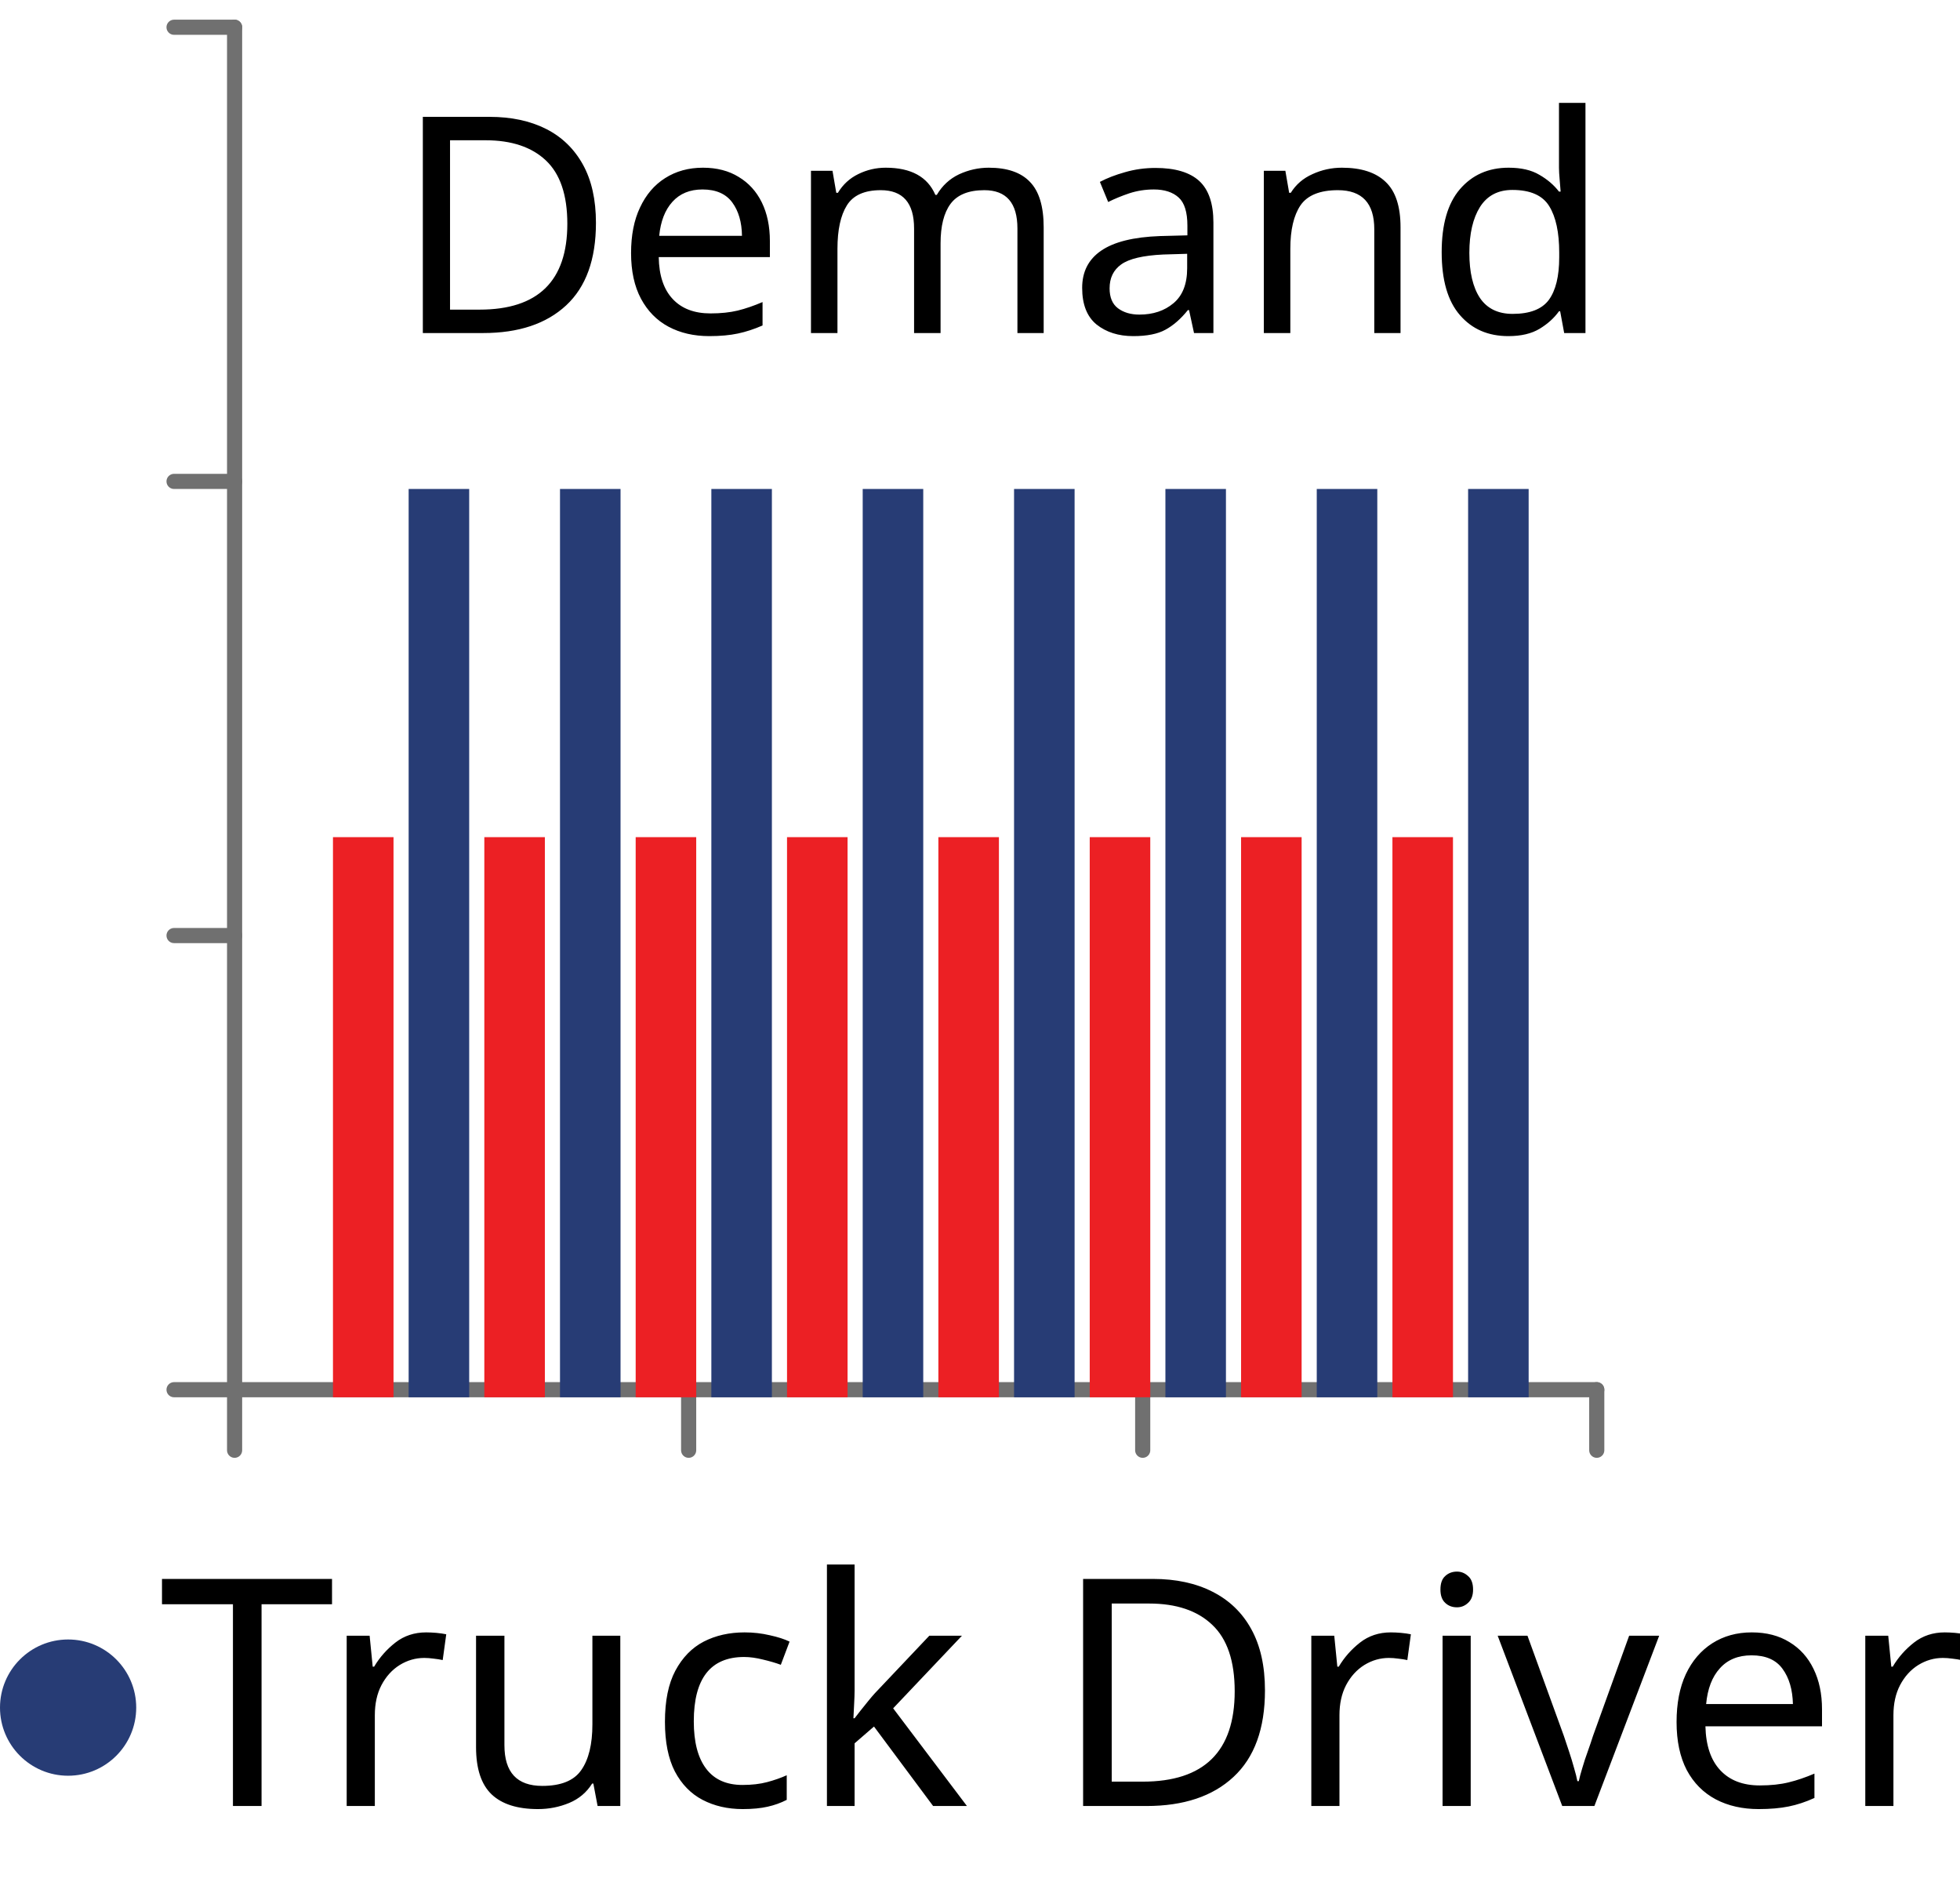
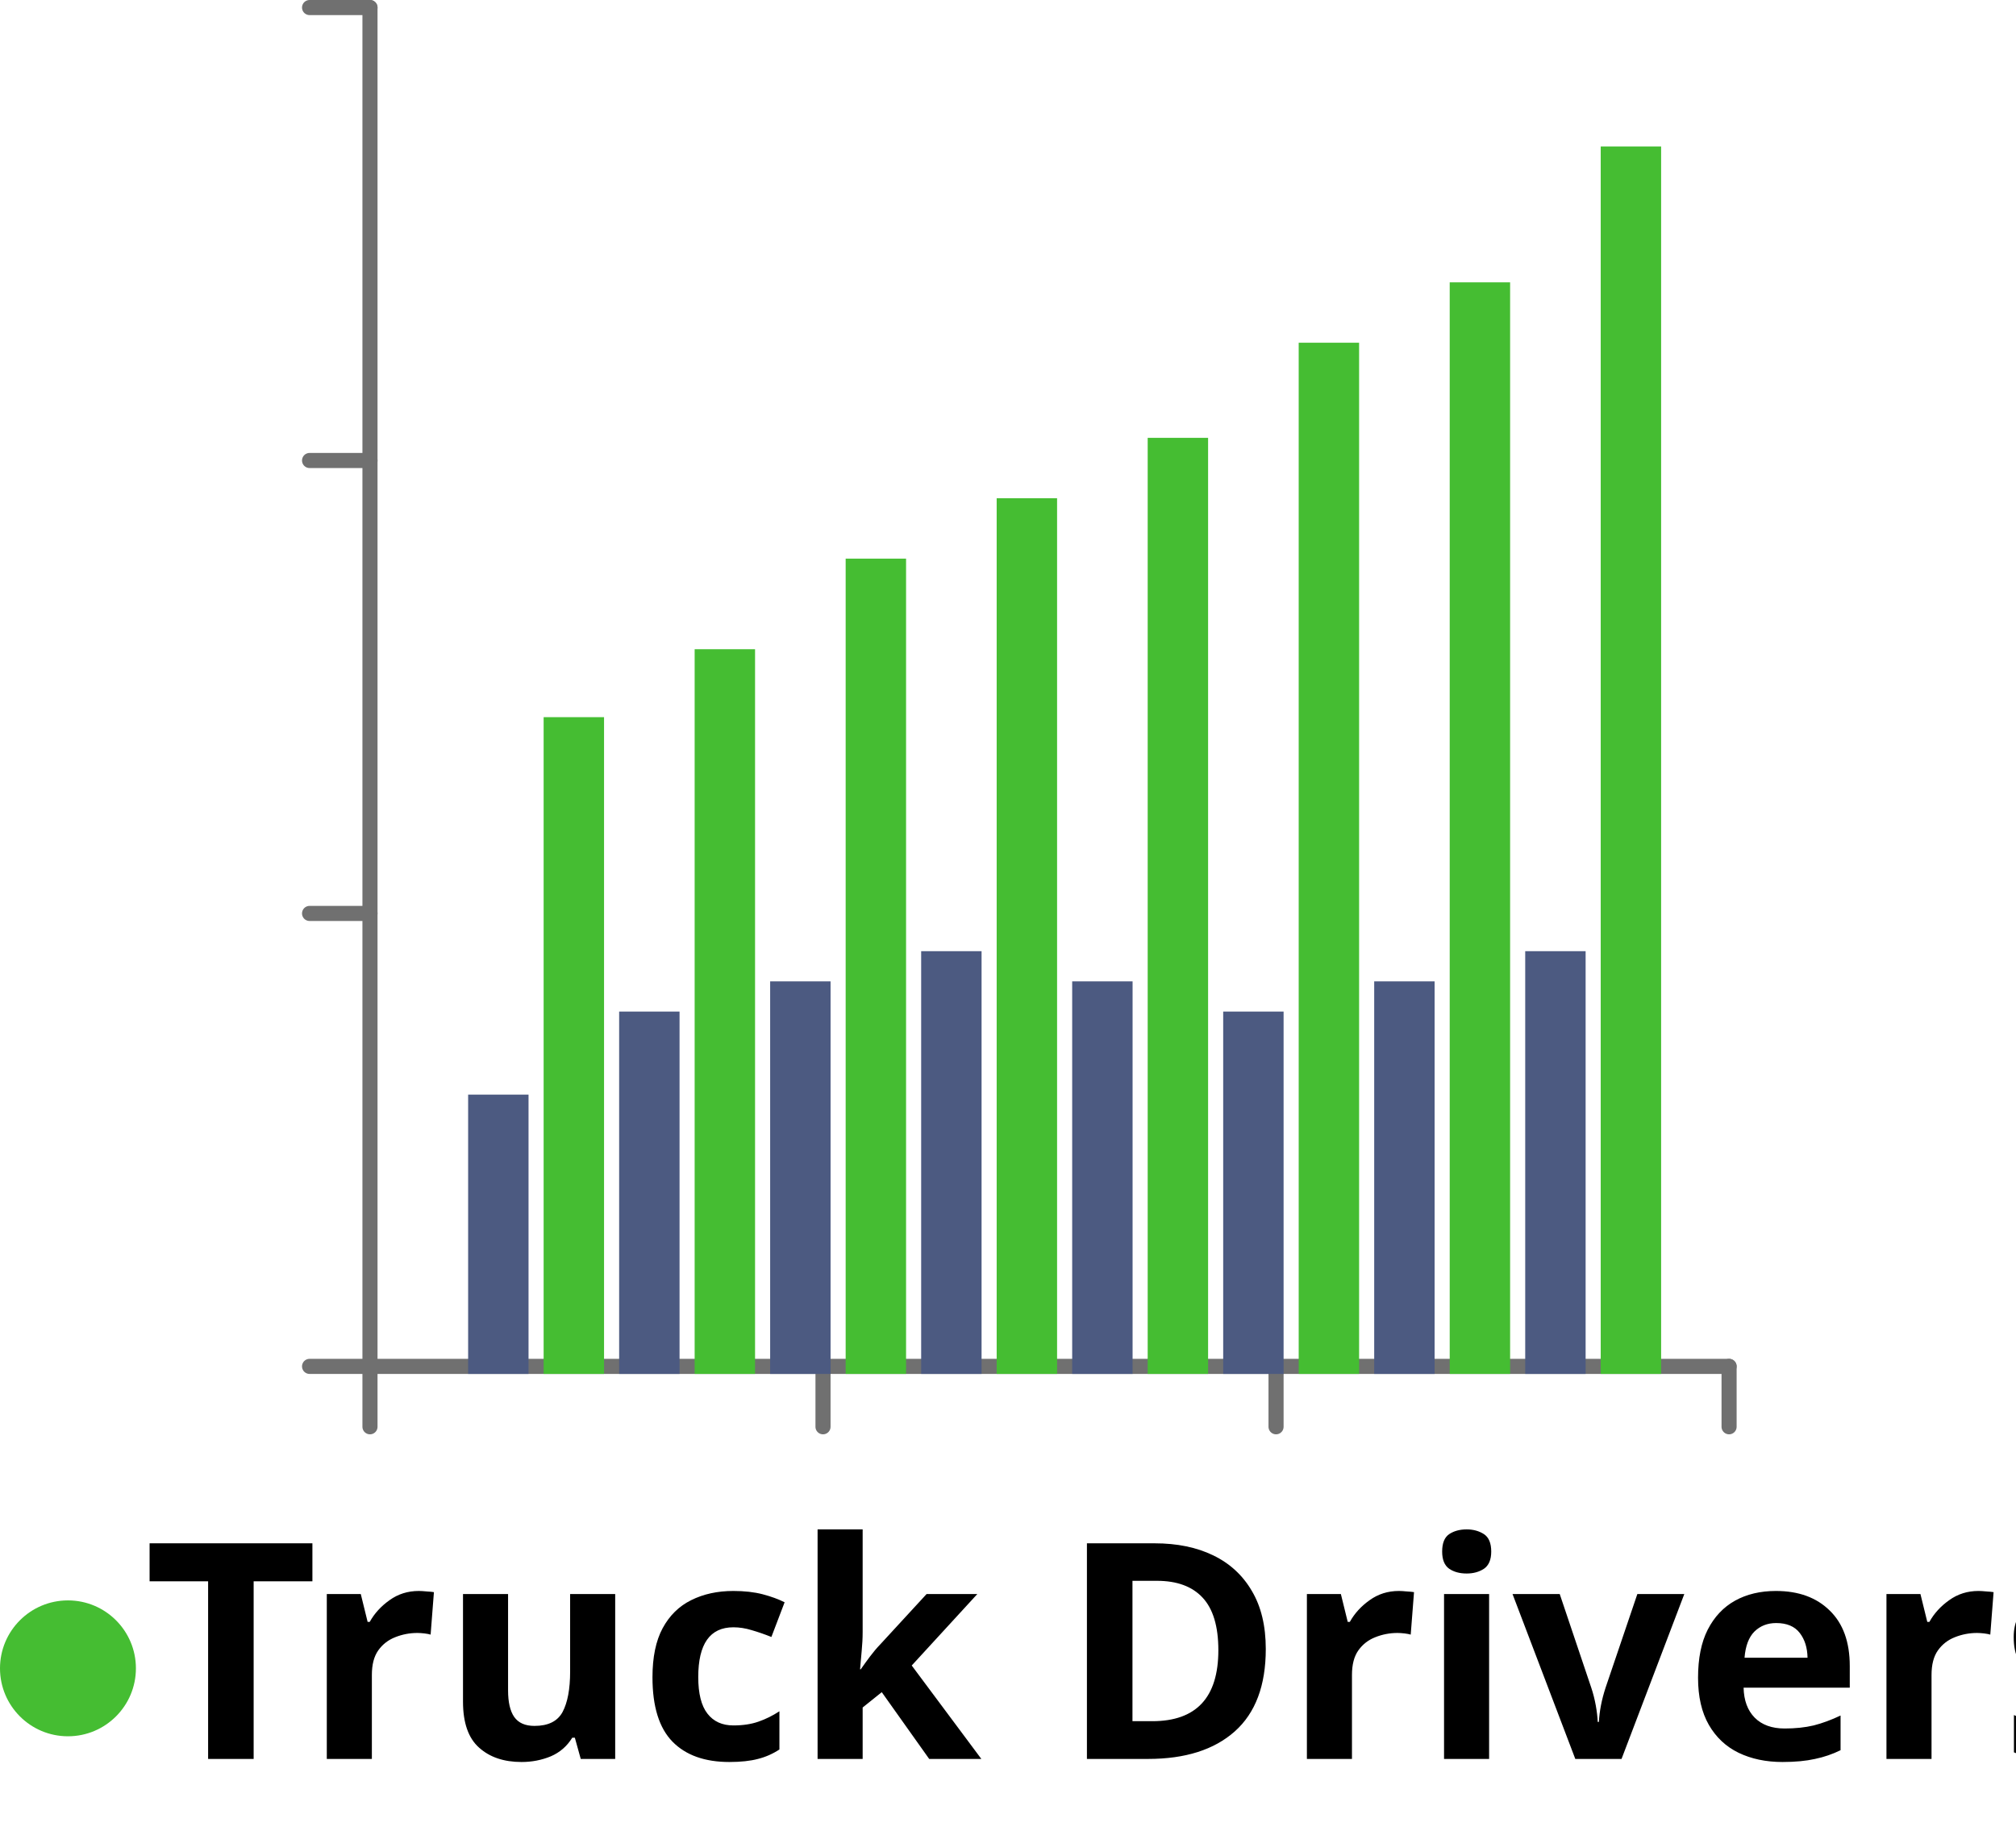
- <svg xmlns="http://www.w3.org/2000/svg" width="129.5" height="124.3" viewBox="0 0 129.5 124.3">
-   <g id="Group_16" data-name="Group 16" transform="translate(-802 -162.7)">
-     <line id="Line_1" data-name="Line 1" x2="94" transform="translate(813.5 254.5)" fill="none" stroke="#707070" stroke-linecap="round" stroke-width="1" />
-     <line id="Line_2" data-name="Line 2" y2="94" transform="translate(817.5 164.5)" fill="none" stroke="#707070" stroke-linecap="round" stroke-width="1" />
-     <line id="Line_3" data-name="Line 3" y2="4" transform="translate(847.5 254.5)" fill="none" stroke="#707070" stroke-linecap="round" stroke-width="1" />
-     <line id="Line_4" data-name="Line 4" y2="4" transform="translate(877.5 254.5)" fill="none" stroke="#707070" stroke-linecap="round" stroke-width="1" />
-     <line id="Line_5" data-name="Line 5" y2="4" transform="translate(817.5 224.5) rotate(90)" fill="none" stroke="#707070" stroke-linecap="round" stroke-width="1" />
-     <line id="Line_6" data-name="Line 6" y2="4" transform="translate(817.5 194.5) rotate(90)" fill="none" stroke="#707070" stroke-linecap="round" stroke-width="1" />
-     <line id="Line_7" data-name="Line 7" y2="4" transform="translate(817.5 164.5) rotate(90)" fill="none" stroke="#707070" stroke-linecap="round" stroke-width="1" />
-     <line id="Line_8" data-name="Line 8" y2="4" transform="translate(907.5 254.5)" fill="none" stroke="#707070" stroke-linecap="round" stroke-width="1" />
-     <g id="Group_11" data-name="Group 11" transform="translate(488.089 -724.85)">
-       <g id="Group_12" data-name="Group 12" transform="translate(306.411 964.15)">
-         <text id="Truck_Driver" data-name="Truck Driver" transform="translate(18 42.7)" font-size="21" font-family="SegoeUI, Segoe UI">
-           <tspan x="0" y="0">Truck Drivers</tspan>
-         </text>
+ <svg xmlns="http://www.w3.org/2000/svg" width="133.5" height="121.5" viewBox="0 0 133.5 121.5">
+   <g id="Group_1" data-name="Group 1" transform="translate(-623 -216.3)">
+     <g id="Group_16" data-name="Group 16" transform="translate(-170 52.3)">
+       <line id="Line_1" data-name="Line 1" x2="94" transform="translate(813.5 254.5)" fill="none" stroke="#707070" stroke-linecap="round" stroke-width="1" />
+       <line id="Line_2" data-name="Line 2" y2="94" transform="translate(817.5 164.5)" fill="none" stroke="#707070" stroke-linecap="round" stroke-width="1" />
+       <line id="Line_3" data-name="Line 3" y2="4" transform="translate(847.5 254.5)" fill="none" stroke="#707070" stroke-linecap="round" stroke-width="1" />
+       <line id="Line_4" data-name="Line 4" y2="4" transform="translate(877.5 254.5)" fill="none" stroke="#707070" stroke-linecap="round" stroke-width="1" />
+       <line id="Line_5" data-name="Line 5" y2="4" transform="translate(817.5 224.5) rotate(90)" fill="none" stroke="#707070" stroke-linecap="round" stroke-width="1" />
+       <line id="Line_6" data-name="Line 6" y2="4" transform="translate(817.5 194.5) rotate(90)" fill="none" stroke="#707070" stroke-linecap="round" stroke-width="1" />
+       <line id="Line_7" data-name="Line 7" y2="4" transform="translate(817.5 164.5) rotate(90)" fill="none" stroke="#707070" stroke-linecap="round" stroke-width="1" />
+       <line id="Line_8" data-name="Line 8" y2="4" transform="translate(907.5 254.5)" fill="none" stroke="#707070" stroke-linecap="round" stroke-width="1" />
+       <g id="Group_11" data-name="Group 11" transform="translate(478.089 -726.35)">
+         <g id="Group_12" data-name="Group 12" transform="translate(306.411 964.15)">
+           <text id="Truck_Driver" data-name="Truck Driver" transform="translate(18 42.7)" font-size="20" font-family="SegoeUI-Bold, Segoe UI" font-weight="700">
+             <tspan x="0" y="0">Truck Drivers</tspan>
+           </text>
+         </g>
      </g>
+       <circle id="Ellipse_1" data-name="Ellipse 1" cx="4.5" cy="4.5" r="4.5" transform="translate(793 270)" fill="#45bd32" />
+       <rect id="Rectangle_1" data-name="Rectangle 1" width="4" height="18.5" transform="translate(824 236.5)" fill="#4c5a81" />
+       <rect id="Rectangle_2" data-name="Rectangle 2" width="4" height="43.5" transform="translate(829 211.5)" fill="#45bd32" />
+       <rect id="Rectangle_3" data-name="Rectangle 3" width="4" height="24" transform="translate(834 231)" fill="#4c5a81" />
+       <rect id="Rectangle_4" data-name="Rectangle 4" width="4" height="48" transform="translate(839 207)" fill="#45bd32" />
+       <rect id="Rectangle_5" data-name="Rectangle 5" width="4" height="26" transform="translate(844 229)" fill="#4c5a81" />
+       <rect id="Rectangle_6" data-name="Rectangle 6" width="4" height="54" transform="translate(849 201)" fill="#45bd32" />
+       <rect id="Rectangle_7" data-name="Rectangle 7" width="4" height="28" transform="translate(854 227)" fill="#4c5a81" />
+       <rect id="Rectangle_8" data-name="Rectangle 8" width="4" height="58" transform="translate(859 197)" fill="#45bd32" />
+       <rect id="Rectangle_9" data-name="Rectangle 9" width="4" height="26" transform="translate(864 229)" fill="#4c5a81" />
+       <rect id="Rectangle_10" data-name="Rectangle 10" width="4" height="62" transform="translate(869 193)" fill="#45bd32" />
+       <rect id="Rectangle_11" data-name="Rectangle 11" width="4" height="24" transform="translate(874 231)" fill="#4c5a81" />
+       <rect id="Rectangle_12" data-name="Rectangle 12" width="4" height="68.3" transform="translate(879 186.7)" fill="#45bd32" />
+       <rect id="Rectangle_13" data-name="Rectangle 13" width="4" height="26" transform="translate(884 229)" fill="#4c5a81" />
+       <rect id="Rectangle_14" data-name="Rectangle 14" width="4" height="72.3" transform="translate(889 182.7)" fill="#45bd32" />
+       <rect id="Rectangle_15" data-name="Rectangle 15" width="4" height="28" transform="translate(894 227)" fill="#4c5a81" />
+       <rect id="Rectangle_16" data-name="Rectangle 16" width="4" height="81.3" transform="translate(899 173.7)" fill="#45bd32" />
    </g>
-     <circle id="Ellipse_1" data-name="Ellipse 1" cx="4.5" cy="4.5" r="4.5" transform="translate(802 271)" fill="#273c75" />
-     <rect id="Rectangle_1" data-name="Rectangle 1" width="4" height="37" transform="translate(824 218)" fill="#ec2024" />
-     <rect id="Rectangle_2" data-name="Rectangle 2" width="4" height="60" transform="translate(829 195)" fill="#273c75" />
-     <rect id="Rectangle_3" data-name="Rectangle 3" width="4" height="37" transform="translate(834 218)" fill="#ec2024" />
-     <rect id="Rectangle_4" data-name="Rectangle 4" width="4" height="60" transform="translate(839 195)" fill="#273c75" />
-     <rect id="Rectangle_5" data-name="Rectangle 5" width="4" height="37" transform="translate(844 218)" fill="#ec2024" />
-     <rect id="Rectangle_6" data-name="Rectangle 6" width="4" height="60" transform="translate(849 195)" fill="#273c75" />
-     <rect id="Rectangle_7" data-name="Rectangle 7" width="4" height="37" transform="translate(854 218)" fill="#ec2024" />
-     <rect id="Rectangle_8" data-name="Rectangle 8" width="4" height="60" transform="translate(859 195)" fill="#273c75" />
-     <rect id="Rectangle_9" data-name="Rectangle 9" width="4" height="37" transform="translate(864 218)" fill="#ec2024" />
-     <rect id="Rectangle_10" data-name="Rectangle 10" width="4" height="60" transform="translate(869 195)" fill="#273c75" />
-     <rect id="Rectangle_11" data-name="Rectangle 11" width="4" height="37" transform="translate(874 218)" fill="#ec2024" />
-     <rect id="Rectangle_12" data-name="Rectangle 12" width="4" height="60" transform="translate(879 195)" fill="#273c75" />
-     <rect id="Rectangle_13" data-name="Rectangle 13" width="4" height="37" transform="translate(884 218)" fill="#ec2024" />
-     <rect id="Rectangle_14" data-name="Rectangle 14" width="4" height="60" transform="translate(889 195)" fill="#273c75" />
-     <rect id="Rectangle_15" data-name="Rectangle 15" width="4" height="37" transform="translate(894 218)" fill="#ec2024" />
-     <rect id="Rectangle_16" data-name="Rectangle 16" width="4" height="60" transform="translate(899 195)" fill="#273c75" />
-     <text id="Other_Jobs" data-name="Other Jobs" transform="translate(828 184.7)" font-size="20" font-family="SegoeUI, Segoe UI">
-       <tspan x="0" y="0">Demand</tspan>
-     </text>
  </g>
</svg>
